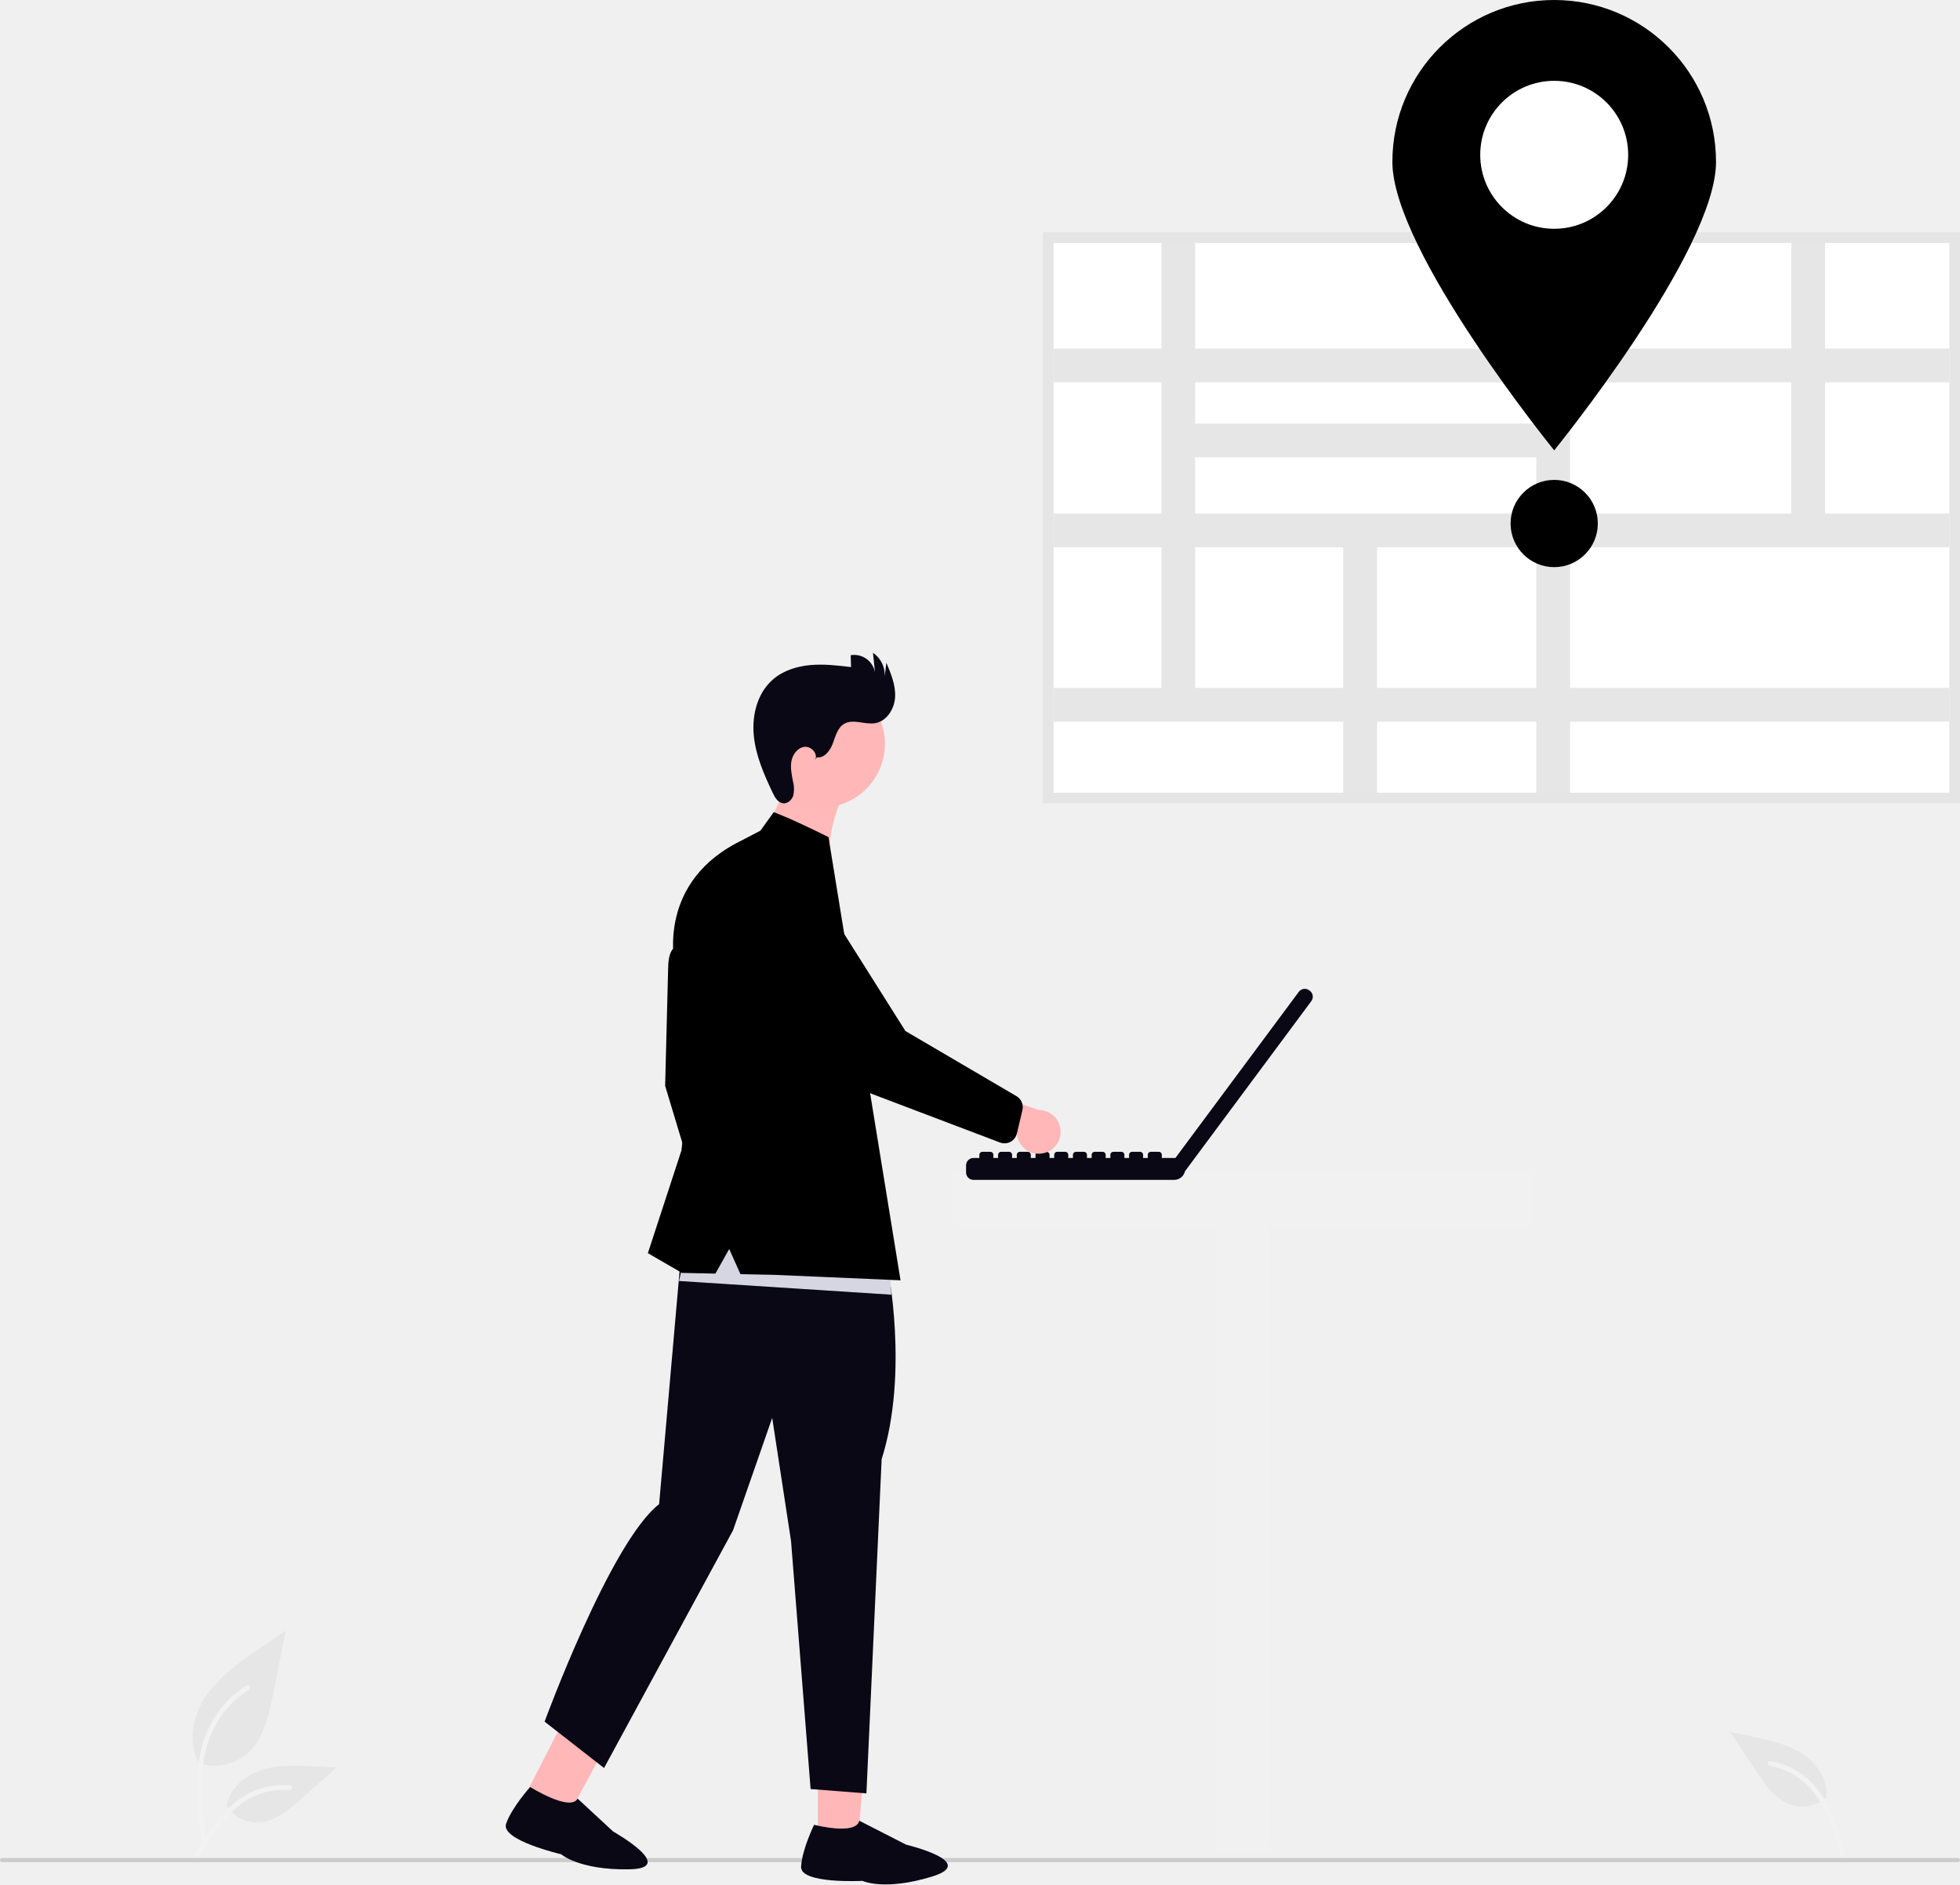
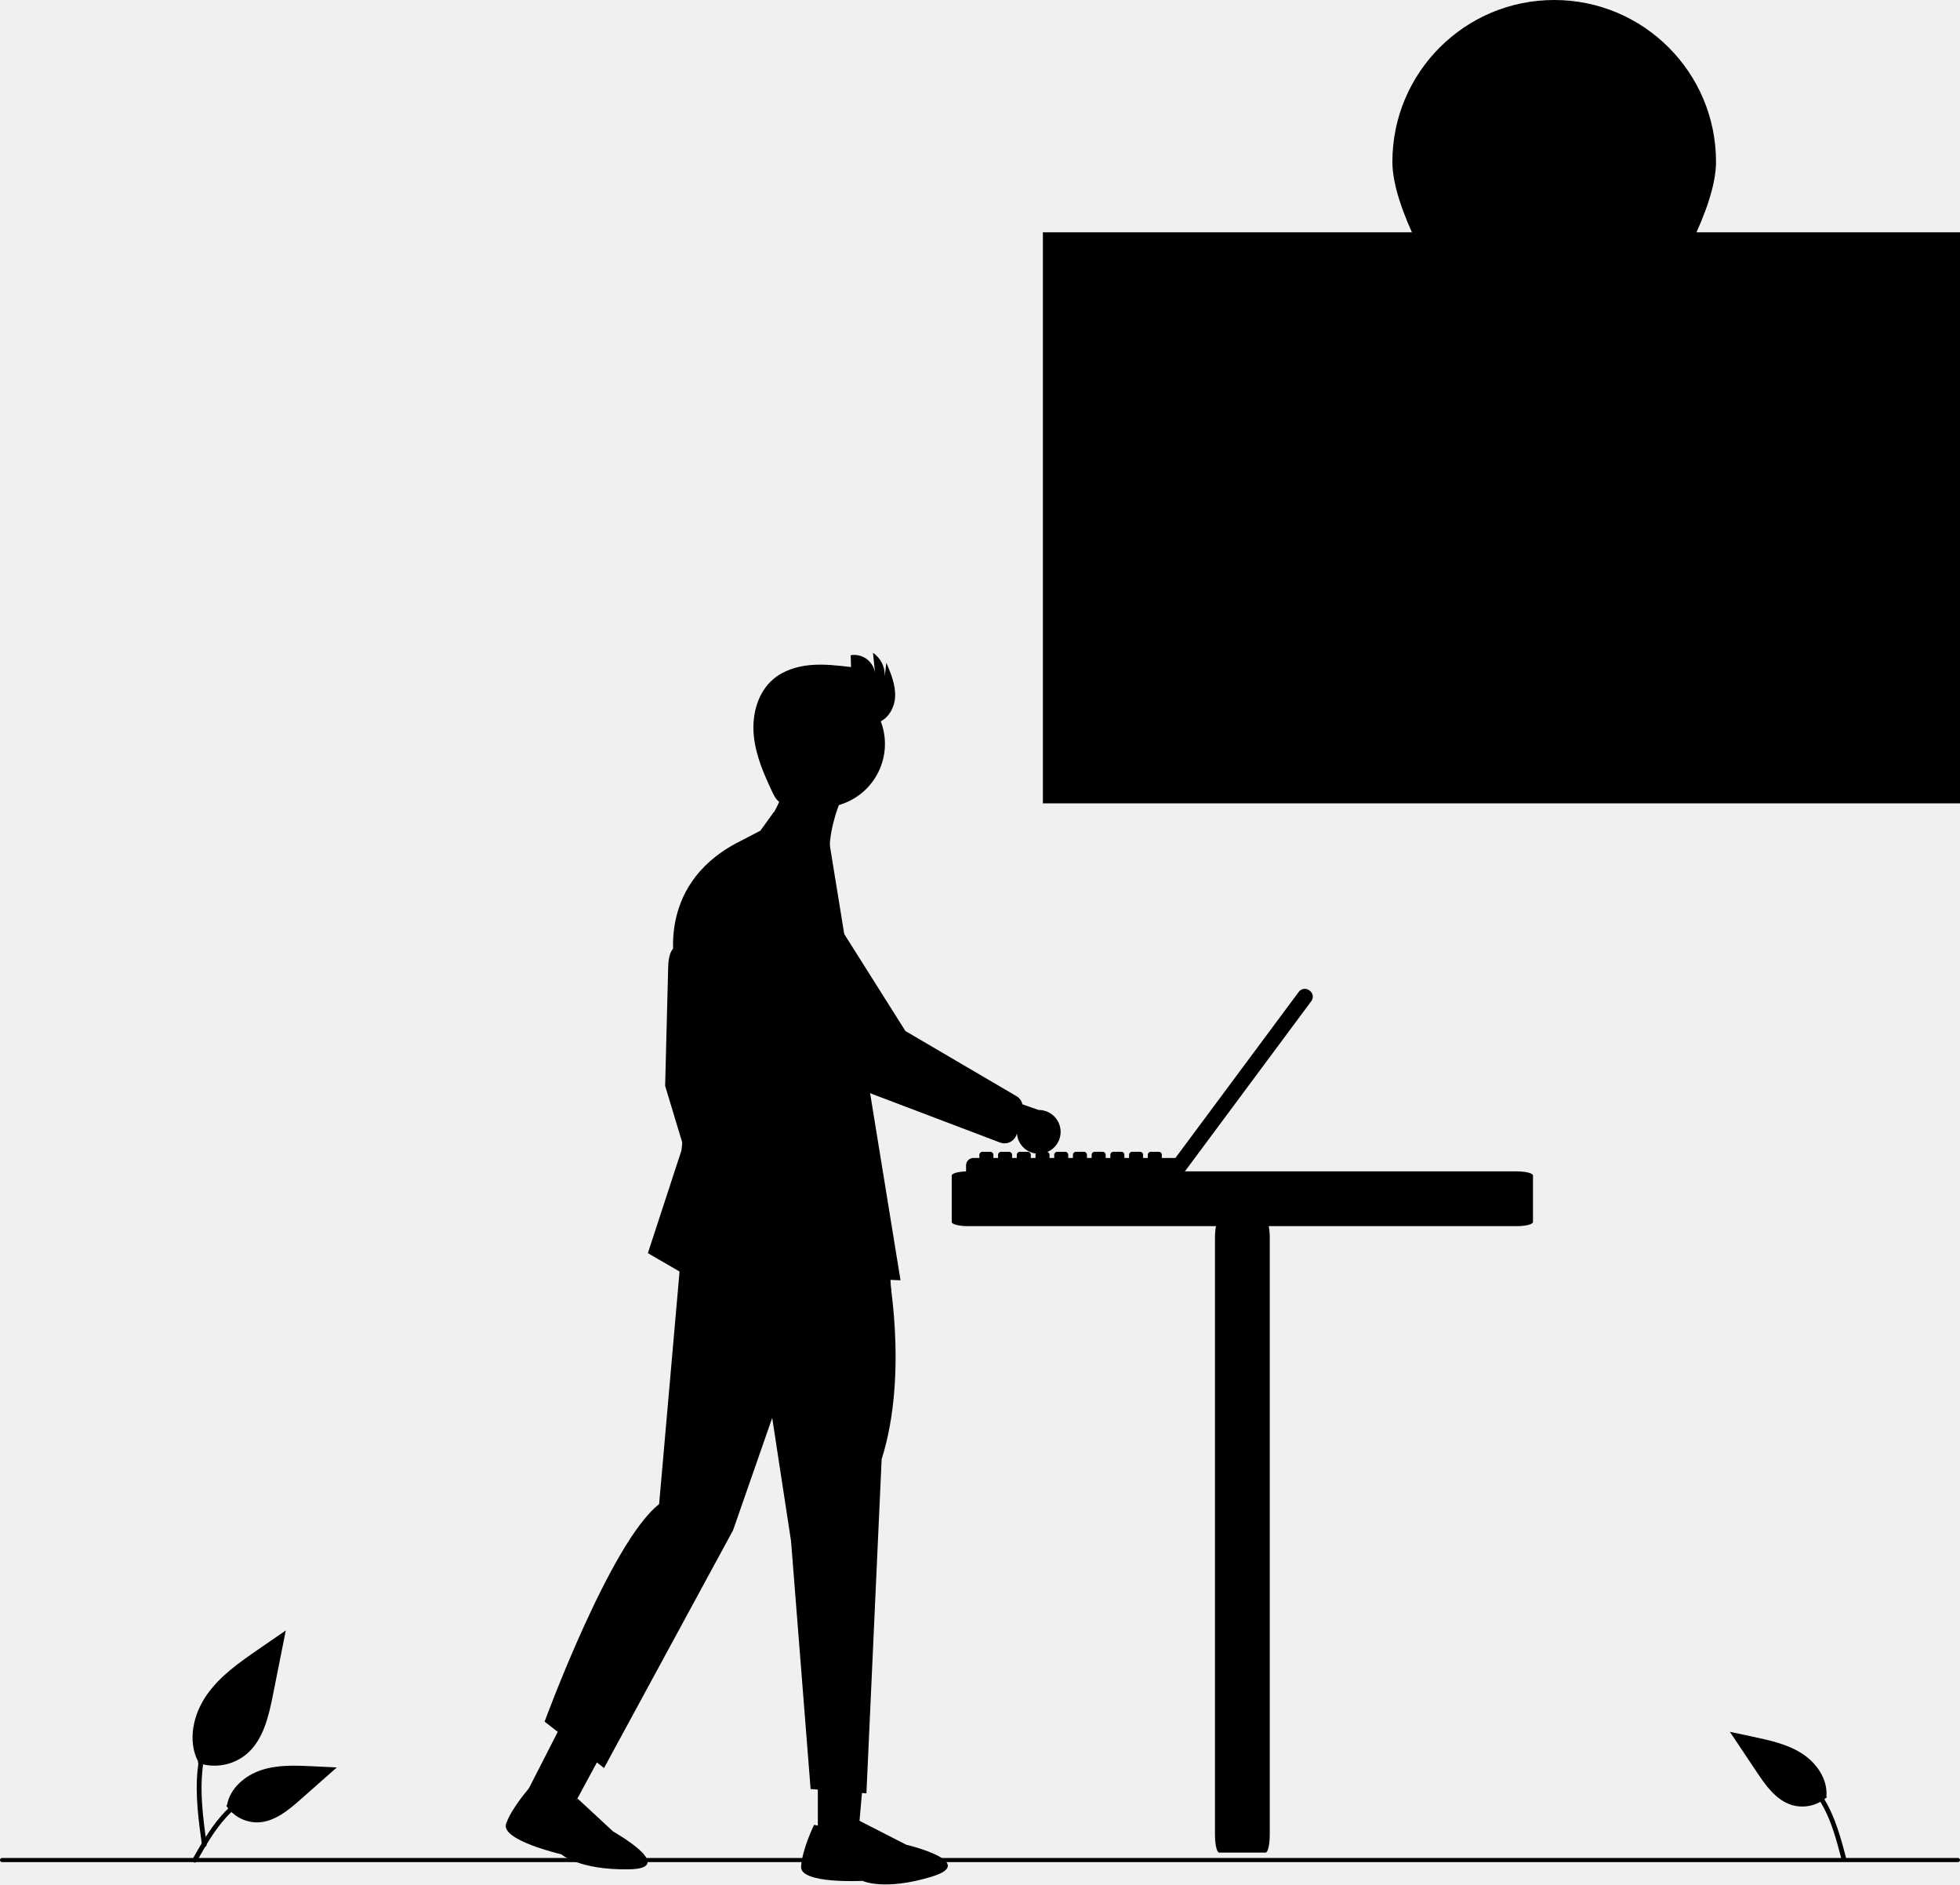
<svg xmlns="http://www.w3.org/2000/svg" width="945.001" height="908.438" viewBox="0 0 945.001 908.438" role="img" artist="Katerina Limpitsouni" source="https://undraw.co/">
  <g id="Group_104" data-name="Group 104" transform="translate(-232 -57.317)">
-     <path id="Path_1648-1767" data-name="Path 1648" d="M943.9,244.151s-3.74,15.893,0,27.112L927.069,273.6l-14.959-7.479V256.3s7.012-14.959,5.142-32.254Z" transform="translate(-257.463 56.182) rotate(9)" fill="#ffb9b9" />
-     <path id="Path_438-1768" data-name="Path 438" d="M222.885,693.524a24.215,24.215,0,0,0,23.383-4.119c8.19-6.874,10.758-18.2,12.847-28.682l6.18-31.017-12.938,8.908c-9.3,6.406-18.818,13.019-25.26,22.3s-9.252,21.947-4.078,31.988" transform="translate(104.5 213.612)" fill="#e6e6e6" />
-     <path id="Path_439-1769" data-name="Path 439" d="M224.883,733.235c-1.628-11.864-3.3-23.881-2.159-35.872,1.015-10.649,4.264-21.049,10.878-29.579a49.206,49.206,0,0,1,12.625-11.44c1.262-.8,2.424,1.2,1.167,2a46.779,46.779,0,0,0-18.5,22.326c-4.029,10.246-4.675,21.416-3.982,32.3.419,6.582,1.311,13.121,2.206,19.653a1.2,1.2,0,0,1-.808,1.423,1.164,1.164,0,0,1-1.423-.808Z" transform="translate(104.5 213.612)" fill="#f2f2f2" />
-     <path id="Path_442-1770" data-name="Path 442" d="M236.6,714.2a17.825,17.825,0,0,0,15.531,8.019c7.864-.373,14.418-5.86,20.317-11.07L289.9,695.738l-11.55-.553c-8.306-.4-16.827-.771-24.738,1.793s-15.208,8.726-16.654,16.915" transform="translate(104.5 213.612)" fill="#e6e6e6" />
-     <path id="Path_443-1771" data-name="Path 443" d="M220.28,740.055c7.84-13.871,16.932-29.288,33.181-34.216a37.028,37.028,0,0,1,13.955-1.441c1.482.128,1.112,2.412-.367,2.284a34.4,34.4,0,0,0-22.272,5.892c-6.28,4.275-11.17,10.218-15.308,16.519-2.535,3.86-4.806,7.884-7.076,11.9C221.667,742.281,219.546,741.354,220.28,740.055Z" transform="translate(104.5 213.612)" fill="#f2f2f2" />
-     <path id="Path_442-2-1772" data-name="Path 442" d="M1008.357,710.039a17.825,17.825,0,0,1-17.065,3.783c-7.508-2.371-12.442-9.35-16.813-15.9l-12.934-19.357,11.308,2.417c8.132,1.738,16.465,3.555,23.458,8.056s12.472,12.323,11.778,20.61" transform="translate(104.5 213.612)" fill="#e6e6e6" />
-     <path id="Path_443-2-1773" data-name="Path 443" d="M1017.531,739.208c-4.034-15.414-8.885-32.643-23.334-41.559a37.025,37.025,0,0,0-13.124-4.96c-1.465-.255-1.691,2.048-.229,2.3a34.4,34.4,0,0,1,20.026,11.389c4.979,5.738,8.187,12.733,10.578,19.883,1.464,4.38,2.631,8.851,3.8,13.316C1015.62,741.006,1017.908,740.652,1017.531,739.208Z" transform="translate(104.5 213.612)" fill="#f2f2f2" />
-     <path id="Path_1686-1774" data-name="Path 1686" d="M858.659,434.808H594.335c-4.395,0-7.957-.9-7.962-2V410.389c.005-1.1,3.567-2,7.962-2H858.659c4.395,0,7.956.9,7.962,2v22.417c-.005,1.1-3.567,2-7.962,2Z" transform="translate(104.5 213.612)" fill="#f1f1f1" />
-     <path id="Path_1689-1775" data-name="Path 1689" d="M759.012,321.315l-.292-.216-.007-.005a3.576,3.576,0,0,0-5,.739l-59.5,80.106h-6.546V400.4a1.431,1.431,0,0,0-1.431-1.431h-3.905a1.431,1.431,0,0,0-1.431,1.43v1.538h-2.26V400.4a1.431,1.431,0,0,0-1.43-1.431h-3.905a1.431,1.431,0,0,0-1.431,1.43v1.538h-2.253V400.4a1.431,1.431,0,0,0-1.43-1.431h-3.905a1.431,1.431,0,0,0-1.431,1.43v1.538h-2.26V400.4a1.431,1.431,0,0,0-1.43-1.431h-3.905a1.431,1.431,0,0,0-1.431,1.43v1.538h-2.253V400.4a1.431,1.431,0,0,0-1.43-1.431H646.24a1.43,1.43,0,0,0-1.43,1.431v1.538h-2.26V400.4a1.431,1.431,0,0,0-1.43-1.431h-3.905a1.431,1.431,0,0,0-1.431,1.43v1.538h-2.26V400.4a1.431,1.431,0,0,0-1.43-1.431h-3.905a1.431,1.431,0,0,0-1.431,1.43v1.538H624.5V400.4a1.431,1.431,0,0,0-1.43-1.431h-3.905a1.431,1.431,0,0,0-1.431,1.43v1.538h-2.26V400.4a1.431,1.431,0,0,0-1.43-1.431H610.14a1.431,1.431,0,0,0-1.431,1.43v1.538h-2.253V400.4a1.431,1.431,0,0,0-1.43-1.431h-3.905a1.431,1.431,0,0,0-1.431,1.43v1.538h-2.832a3.576,3.576,0,0,0-3.576,3.576v3.412a3.576,3.576,0,0,0,3.576,3.576H693.62a5.329,5.329,0,0,0,5.218-4.247l.037.027,60.871-81.957.006-.007a3.577,3.577,0,0,0-.739-5Z" transform="translate(104.5 213.612)" fill="#090814" />
-     <path id="Path_1690-1776" data-name="Path 1690" d="M255.5,550.825l20.476,10.186,24.316-45-21.069-11.549Z" transform="translate(230 371.508)" fill="#ffb7b7" />
-     <path id="Path_1692-1777" data-name="Path 1692" d="M394.317,567.652H414l4.611-52.077h-24.3Z" transform="translate(232 372)" fill="#ffb7b7" />
+     <path id="Path_1648-1767" data-name="Path 1648" d="M943.9,244.151s-3.74,15.893,0,27.112L927.069,273.6l-14.959-7.479V256.3s7.012-14.959,5.142-32.254Z" transform="translate(-257.463 56.182) rotate(9)" fill="currentColor" />
+     <path id="Path_438-1768" data-name="Path 438" d="M222.885,693.524a24.215,24.215,0,0,0,23.383-4.119c8.19-6.874,10.758-18.2,12.847-28.682l6.18-31.017-12.938,8.908c-9.3,6.406-18.818,13.019-25.26,22.3s-9.252,21.947-4.078,31.988" transform="translate(104.5 213.612)" fill="currentColor" />
+     <path id="Path_439-1769" data-name="Path 439" d="M224.883,733.235c-1.628-11.864-3.3-23.881-2.159-35.872,1.015-10.649,4.264-21.049,10.878-29.579a49.206,49.206,0,0,1,12.625-11.44c1.262-.8,2.424,1.2,1.167,2a46.779,46.779,0,0,0-18.5,22.326c-4.029,10.246-4.675,21.416-3.982,32.3.419,6.582,1.311,13.121,2.206,19.653a1.2,1.2,0,0,1-.808,1.423,1.164,1.164,0,0,1-1.423-.808Z" transform="translate(104.5 213.612)" fill="currentColor" />
+     <path id="Path_442-1770" data-name="Path 442" d="M236.6,714.2a17.825,17.825,0,0,0,15.531,8.019c7.864-.373,14.418-5.86,20.317-11.07L289.9,695.738l-11.55-.553c-8.306-.4-16.827-.771-24.738,1.793s-15.208,8.726-16.654,16.915" transform="translate(104.5 213.612)" fill="currentColor" />
+     <path id="Path_443-1771" data-name="Path 443" d="M220.28,740.055c7.84-13.871,16.932-29.288,33.181-34.216a37.028,37.028,0,0,1,13.955-1.441c1.482.128,1.112,2.412-.367,2.284a34.4,34.4,0,0,0-22.272,5.892c-6.28,4.275-11.17,10.218-15.308,16.519-2.535,3.86-4.806,7.884-7.076,11.9C221.667,742.281,219.546,741.354,220.28,740.055Z" transform="translate(104.5 213.612)" fill="currentColor" />
+     <path id="Path_442-2-1772" data-name="Path 442" d="M1008.357,710.039a17.825,17.825,0,0,1-17.065,3.783c-7.508-2.371-12.442-9.35-16.813-15.9l-12.934-19.357,11.308,2.417c8.132,1.738,16.465,3.555,23.458,8.056s12.472,12.323,11.778,20.61" transform="translate(104.5 213.612)" fill="currentColor" />
+     <path id="Path_443-2-1773" data-name="Path 443" d="M1017.531,739.208c-4.034-15.414-8.885-32.643-23.334-41.559a37.025,37.025,0,0,0-13.124-4.96c-1.465-.255-1.691,2.048-.229,2.3a34.4,34.4,0,0,1,20.026,11.389c4.979,5.738,8.187,12.733,10.578,19.883,1.464,4.38,2.631,8.851,3.8,13.316C1015.62,741.006,1017.908,740.652,1017.531,739.208Z" transform="translate(104.5 213.612)" fill="currentColor" />
+     <path id="Path_1686-1774" data-name="Path 1686" d="M858.659,434.808H594.335c-4.395,0-7.957-.9-7.962-2V410.389c.005-1.1,3.567-2,7.962-2H858.659c4.395,0,7.956.9,7.962,2v22.417c-.005,1.1-3.567,2-7.962,2Z" transform="translate(104.5 213.612)" fill="currentColor" />
+     <path id="Path_1689-1775" data-name="Path 1689" d="M759.012,321.315l-.292-.216-.007-.005a3.576,3.576,0,0,0-5,.739l-59.5,80.106h-6.546V400.4a1.431,1.431,0,0,0-1.431-1.431h-3.905a1.431,1.431,0,0,0-1.431,1.43v1.538h-2.26V400.4a1.431,1.431,0,0,0-1.43-1.431h-3.905a1.431,1.431,0,0,0-1.431,1.43v1.538h-2.253V400.4a1.431,1.431,0,0,0-1.43-1.431h-3.905a1.431,1.431,0,0,0-1.431,1.43v1.538h-2.26V400.4a1.431,1.431,0,0,0-1.43-1.431h-3.905a1.431,1.431,0,0,0-1.431,1.43v1.538h-2.253V400.4a1.431,1.431,0,0,0-1.43-1.431H646.24a1.43,1.43,0,0,0-1.43,1.431v1.538h-2.26V400.4a1.431,1.431,0,0,0-1.43-1.431h-3.905a1.431,1.431,0,0,0-1.431,1.43v1.538h-2.26V400.4a1.431,1.431,0,0,0-1.43-1.431h-3.905a1.431,1.431,0,0,0-1.431,1.43v1.538H624.5V400.4a1.431,1.431,0,0,0-1.43-1.431h-3.905a1.431,1.431,0,0,0-1.431,1.43v1.538h-2.26V400.4a1.431,1.431,0,0,0-1.43-1.431H610.14a1.431,1.431,0,0,0-1.431,1.43v1.538h-2.253V400.4a1.431,1.431,0,0,0-1.43-1.431h-3.905a1.431,1.431,0,0,0-1.431,1.43v1.538h-2.832a3.576,3.576,0,0,0-3.576,3.576v3.412a3.576,3.576,0,0,0,3.576,3.576H693.62a5.329,5.329,0,0,0,5.218-4.247l.037.027,60.871-81.957.006-.007a3.577,3.577,0,0,0-.739-5Z" transform="translate(104.5 213.612)" fill="currentColor" />
+     <path id="Path_1690-1776" data-name="Path 1690" d="M255.5,550.825l20.476,10.186,24.316-45-21.069-11.549Z" transform="translate(230 371.508)" fill="currentColor" />
+     <path id="Path_1692-1777" data-name="Path 1692" d="M394.317,567.652H414l4.611-52.077h-24.3Z" transform="translate(232 372)" fill="currentColor" />
    <path id="Path_1694-1778" data-name="Path 1694" d="M458.663,301.261s-9.041-6.927-9.041,9.993l-1.428,55.913,15.941,52.82,9.279-17.131-3.807-37.117Z" transform="translate(104.5 213.612)" fill="currentColor" />
-     <path id="Path_1695-1779" data-name="Path 1695" d="M555.377,454.192s10.484,51.058-2.8,92.96l-7.339,161.107-26.909-2.1L508.9,586.642l-9.086-59.41L480.94,581.4,418.733,696.027l-28.657-22.366s31.756-86.649,55.217-104.842L457.06,434.808Z" transform="translate(104.5 213.612)" fill="#090814" />
-     <circle id="Ellipse_359" data-name="Ellipse 359" cx="30.683" cy="30.683" r="30.683" transform="translate(586.34 428.134) rotate(-61.337)" fill="#ffb7b7" />
-     <path id="Path_1696-1780" data-name="Path 1696" d="M521.309,208.822c3.678.479,6.453-3.285,7.739-6.763s2.267-7.529,5.465-9.408c4.369-2.567,9.959.52,14.955-.327,5.642-.957,9.311-6.936,9.6-12.651s-1.987-11.212-4.219-16.482l-.779,6.549a12.987,12.987,0,0,0-5.675-11.352l1,9.609a10.2,10.2,0,0,0-11.733-8.439l.158,5.726c-6.517-.775-13.09-1.551-19.626-.961s-13.118,2.658-18.071,6.963c-7.41,6.439-10.116,17.041-9.208,26.815s4.943,18.957,9.149,27.827c1.058,2.232,2.521,4.75,4.975,5.034,2.2.255,4.222-1.587,4.907-3.7a13.4,13.4,0,0,0-.06-6.585c-.62-3.295-1.4-6.662-.819-9.963s2.958-6.564,6.286-6.968,6.733,3.4,5.133,6.345Z" transform="translate(104.5 213.612)" fill="#090814" />
-     <path id="Path_1697-1781" data-name="Path 1697" d="M429.776,309.458,327.357,302.85l7.709-31.937,93.608,20.925Z" transform="translate(232 372)" fill="#d6d6e3" />
+     <path id="Path_1695-1779" data-name="Path 1695" d="M555.377,454.192s10.484,51.058-2.8,92.96l-7.339,161.107-26.909-2.1L508.9,586.642l-9.086-59.41L480.94,581.4,418.733,696.027l-28.657-22.366s31.756-86.649,55.217-104.842L457.06,434.808Z" transform="translate(104.5 213.612)" fill="currentColor" />
+     <circle id="Ellipse_359" data-name="Ellipse 359" cx="30.683" cy="30.683" r="30.683" transform="translate(586.34 428.134) rotate(-61.337)" fill="currentColor" />
+     <path id="Path_1696-1780" data-name="Path 1696" d="M521.309,208.822c3.678.479,6.453-3.285,7.739-6.763s2.267-7.529,5.465-9.408c4.369-2.567,9.959.52,14.955-.327,5.642-.957,9.311-6.936,9.6-12.651s-1.987-11.212-4.219-16.482l-.779,6.549a12.987,12.987,0,0,0-5.675-11.352l1,9.609a10.2,10.2,0,0,0-11.733-8.439l.158,5.726c-6.517-.775-13.09-1.551-19.626-.961s-13.118,2.658-18.071,6.963c-7.41,6.439-10.116,17.041-9.208,26.815s4.943,18.957,9.149,27.827c1.058,2.232,2.521,4.75,4.975,5.034,2.2.255,4.222-1.587,4.907-3.7a13.4,13.4,0,0,0-.06-6.585c-.62-3.295-1.4-6.662-.819-9.963s2.958-6.564,6.286-6.968,6.733,3.4,5.133,6.345Z" transform="translate(104.5 213.612)" fill="currentColor" />
+     <path id="Path_1697-1781" data-name="Path 1697" d="M429.776,309.458,327.357,302.85l7.709-31.937,93.608,20.925Z" transform="translate(232 372)" fill="currentColor" />
    <path id="Path_1698-1782" data-name="Path 1698" d="M494.114,244.158l6.424-8.919s7.18,2.44,26.41,12.012l1.359,8.356,33.379,205.3-60.671-2.617-16.522-.352-5.407-12.12-6.667,11.863-16.134-.343-16.417-9.517,16.179-49.489,5.234-45.206-8.09-42.589s-10.179-39.108,29.027-60.2Z" transform="translate(104.5 213.612)" fill="currentColor" />
-     <path id="Path_1699-1783" data-name="Path 1699" d="M630.863,399.573a10.486,10.486,0,0,1-13.041-9.406l-36-9.641,14.48-12.857L628.268,378.8a10.543,10.543,0,0,1,2.595,20.777Z" transform="translate(104.5 213.612)" fill="#ffb7b7" />
+     <path id="Path_1699-1783" data-name="Path 1699" d="M630.863,399.573a10.486,10.486,0,0,1-13.041-9.406l-36-9.641,14.48-12.857L628.268,378.8a10.543,10.543,0,0,1,2.595,20.777Z" transform="translate(104.5 213.612)" fill="currentColor" />
    <path id="Path_1700-1784" data-name="Path 1700" d="M614.741,394.13a6.142,6.142,0,0,1-4.987.4l-59.213-22.474a63.227,63.227,0,0,1-34.032-28.684l-24.693-44.049A19.765,19.765,0,1,1,521.307,273l42.74,67.742,53.787,31.534a6.155,6.155,0,0,1,2.618,6.546l-2.675,11.334a6.143,6.143,0,0,1-1.866,3.15,6.078,6.078,0,0,1-1.169.828Z" transform="translate(104.5 213.612)" fill="currentColor" />
-     <path id="Path_1701-1785" data-name="Path 1701" d="M1071.5,741.388h-943a1,1,0,0,1,0-2h943a1,1,0,0,1,0,2Z" transform="translate(104.5 213.612)" fill="#cbcbcb" />
-     <path id="Path_1718-1786" data-name="Path 1718" d="M1077.069,514.354H634.892V239.069h442.178ZM645.18,504.066h421.6V249.358H645.18Z" transform="translate(99.932 -69.755)" fill="#e5e5e5" />
-     <rect id="Rectangle_408" data-name="Rectangle 408" width="431.889" height="264.996" transform="translate(739.967 174.458)" fill="#fff" />
-     <path id="Path_1719-1787" data-name="Path 1719" d="M1070.872,310.322V294.052h-59.913V243.16H994.688v50.891H888.025V243.16H871.754v50.891H707.239V243.16H690.968v50.891H638.983v16.271h51.985V373.6H638.983v16.271h51.985v67.795H638.983v16.271H778.649v34.223h16.27V473.934h76.834v34.223h16.271V473.934h182.847V457.663H888.025V389.868h182.847V373.6h-59.913V310.322Zm-199.118,0v19.886H707.239V310.322ZM707.239,346.48H871.754V373.6H707.239Zm0,111.183V389.868h71.411v67.795Zm164.515,0H794.92V389.868h76.834ZM994.688,373.6H888.025V310.322H994.688Z" transform="translate(100.984 -68.703)" fill="#e6e6e6" />
+     <path id="Path_1701-1785" data-name="Path 1701" d="M1071.5,741.388h-943a1,1,0,0,1,0-2h943a1,1,0,0,1,0,2Z" transform="translate(104.5 213.612)" fill="currentColor" />
+     <path id="Path_1718-1786" data-name="Path 1718" d="M1077.069,514.354H634.892V239.069h442.178ZM645.18,504.066h421.6V249.358H645.18Z" transform="translate(99.932 -69.755)" fill="currentColor" />
+     <rect id="Rectangle_408" data-name="Rectangle 408" width="431.889" height="264.996" transform="translate(739.967 174.458)" fill="currentColor" />
+     <path id="Path_1719-1787" data-name="Path 1719" d="M1070.872,310.322V294.052h-59.913V243.16H994.688v50.891H888.025V243.16H871.754v50.891H707.239V243.16H690.968v50.891H638.983v16.271h51.985V373.6H638.983v16.271h51.985v67.795H638.983v16.271H778.649v34.223h16.27V473.934h76.834v34.223h16.271V473.934h182.847V457.663H888.025V389.868h182.847V373.6h-59.913V310.322Zm-199.118,0v19.886H707.239V310.322ZM707.239,346.48H871.754V373.6H707.239Zm0,111.183V389.868h71.411v67.795Zm164.515,0H794.92V389.868h76.834ZM994.688,373.6H888.025V310.322H994.688Z" transform="translate(100.984 -68.703)" fill="currentColor" />
    <path id="Path_1720-1788" data-name="Path 1720" d="M924.941,228.019c0,43.089-78.019,139.077-78.019,139.077S768.9,271.107,768.9,228.019a78.019,78.019,0,0,1,156.038,0Z" transform="translate(134.428 -92.683)" fill="currentColor" />
-     <path id="Path_1721-1789" data-name="Path 1721" d="M873.918,216.651a35.666,35.666,0,1,1-35.666-35.666A35.666,35.666,0,0,1,873.918,216.651Z" transform="translate(143.098 -84.707)" fill="#fff" style="isolation: isolate" />
+     <path id="Path_1721-1789" data-name="Path 1721" d="M873.918,216.651a35.666,35.666,0,1,1-35.666-35.666A35.666,35.666,0,0,1,873.918,216.651Z" transform="translate(143.098 -84.707)" fill="currentColor" style="isolation: isolate" />
    <ellipse id="Ellipse_361" data-name="Ellipse 361" cx="21.031" cy="21.031" rx="21.031" ry="21.031" transform="translate(960.316 288.66)" fill="currentColor" />
-     <path id="Path_1400-1790" data-name="Path 1400" d="M308.718,792.282,331.3,803.836s35.341,8.425,12.331,15.426-33.368,2.025-33.368,2.025-30.1,1.565-29.615-6.833,6.276-20.207,6.276-20.207S307.069,799.511,308.718,792.282Z" transform="translate(337.588 142.754)" fill="#090814" />
-     <path id="Path_1745-1791" data-name="Path 1745" d="M310.456,793.309,331.3,803.836s35.341,8.425,12.331,15.426-33.368,2.025-33.368,2.025-30.1,1.565-29.615-6.833,6.276-20.207,6.276-20.207S308.806,800.538,310.456,793.309Z" transform="translate(430.732 76.229) rotate(16)" fill="#090814" />
-     <path id="Path_1746-1792" data-name="Path 1746" d="M882.754,434.808H595.039c-4.784,0-8.661-.9-8.666-2V410.389c.005-1.1,3.882-2,8.666-2H882.754c4.784,0,8.661.9,8.666,2v22.417c-.005,1.1-3.882,2-8.666,2Z" transform="translate(1252.598 58.976) rotate(90)" fill="#f1f1f1" />
+     <path id="Path_1400-1790" data-name="Path 1400" d="M308.718,792.282,331.3,803.836s35.341,8.425,12.331,15.426-33.368,2.025-33.368,2.025-30.1,1.565-29.615-6.833,6.276-20.207,6.276-20.207S307.069,799.511,308.718,792.282Z" transform="translate(337.588 142.754)" fill="currentColor" />
+     <path id="Path_1745-1791" data-name="Path 1745" d="M310.456,793.309,331.3,803.836s35.341,8.425,12.331,15.426-33.368,2.025-33.368,2.025-30.1,1.565-29.615-6.833,6.276-20.207,6.276-20.207S308.806,800.538,310.456,793.309Z" transform="translate(430.732 76.229) rotate(16)" fill="currentColor" />
+     <path id="Path_1746-1792" data-name="Path 1746" d="M882.754,434.808H595.039c-4.784,0-8.661-.9-8.666-2V410.389c.005-1.1,3.882-2,8.666-2H882.754c4.784,0,8.661.9,8.666,2v22.417c-.005,1.1-3.882,2-8.666,2Z" transform="translate(1252.598 58.976) rotate(90)" fill="currentColor" />
  </g>
</svg>
